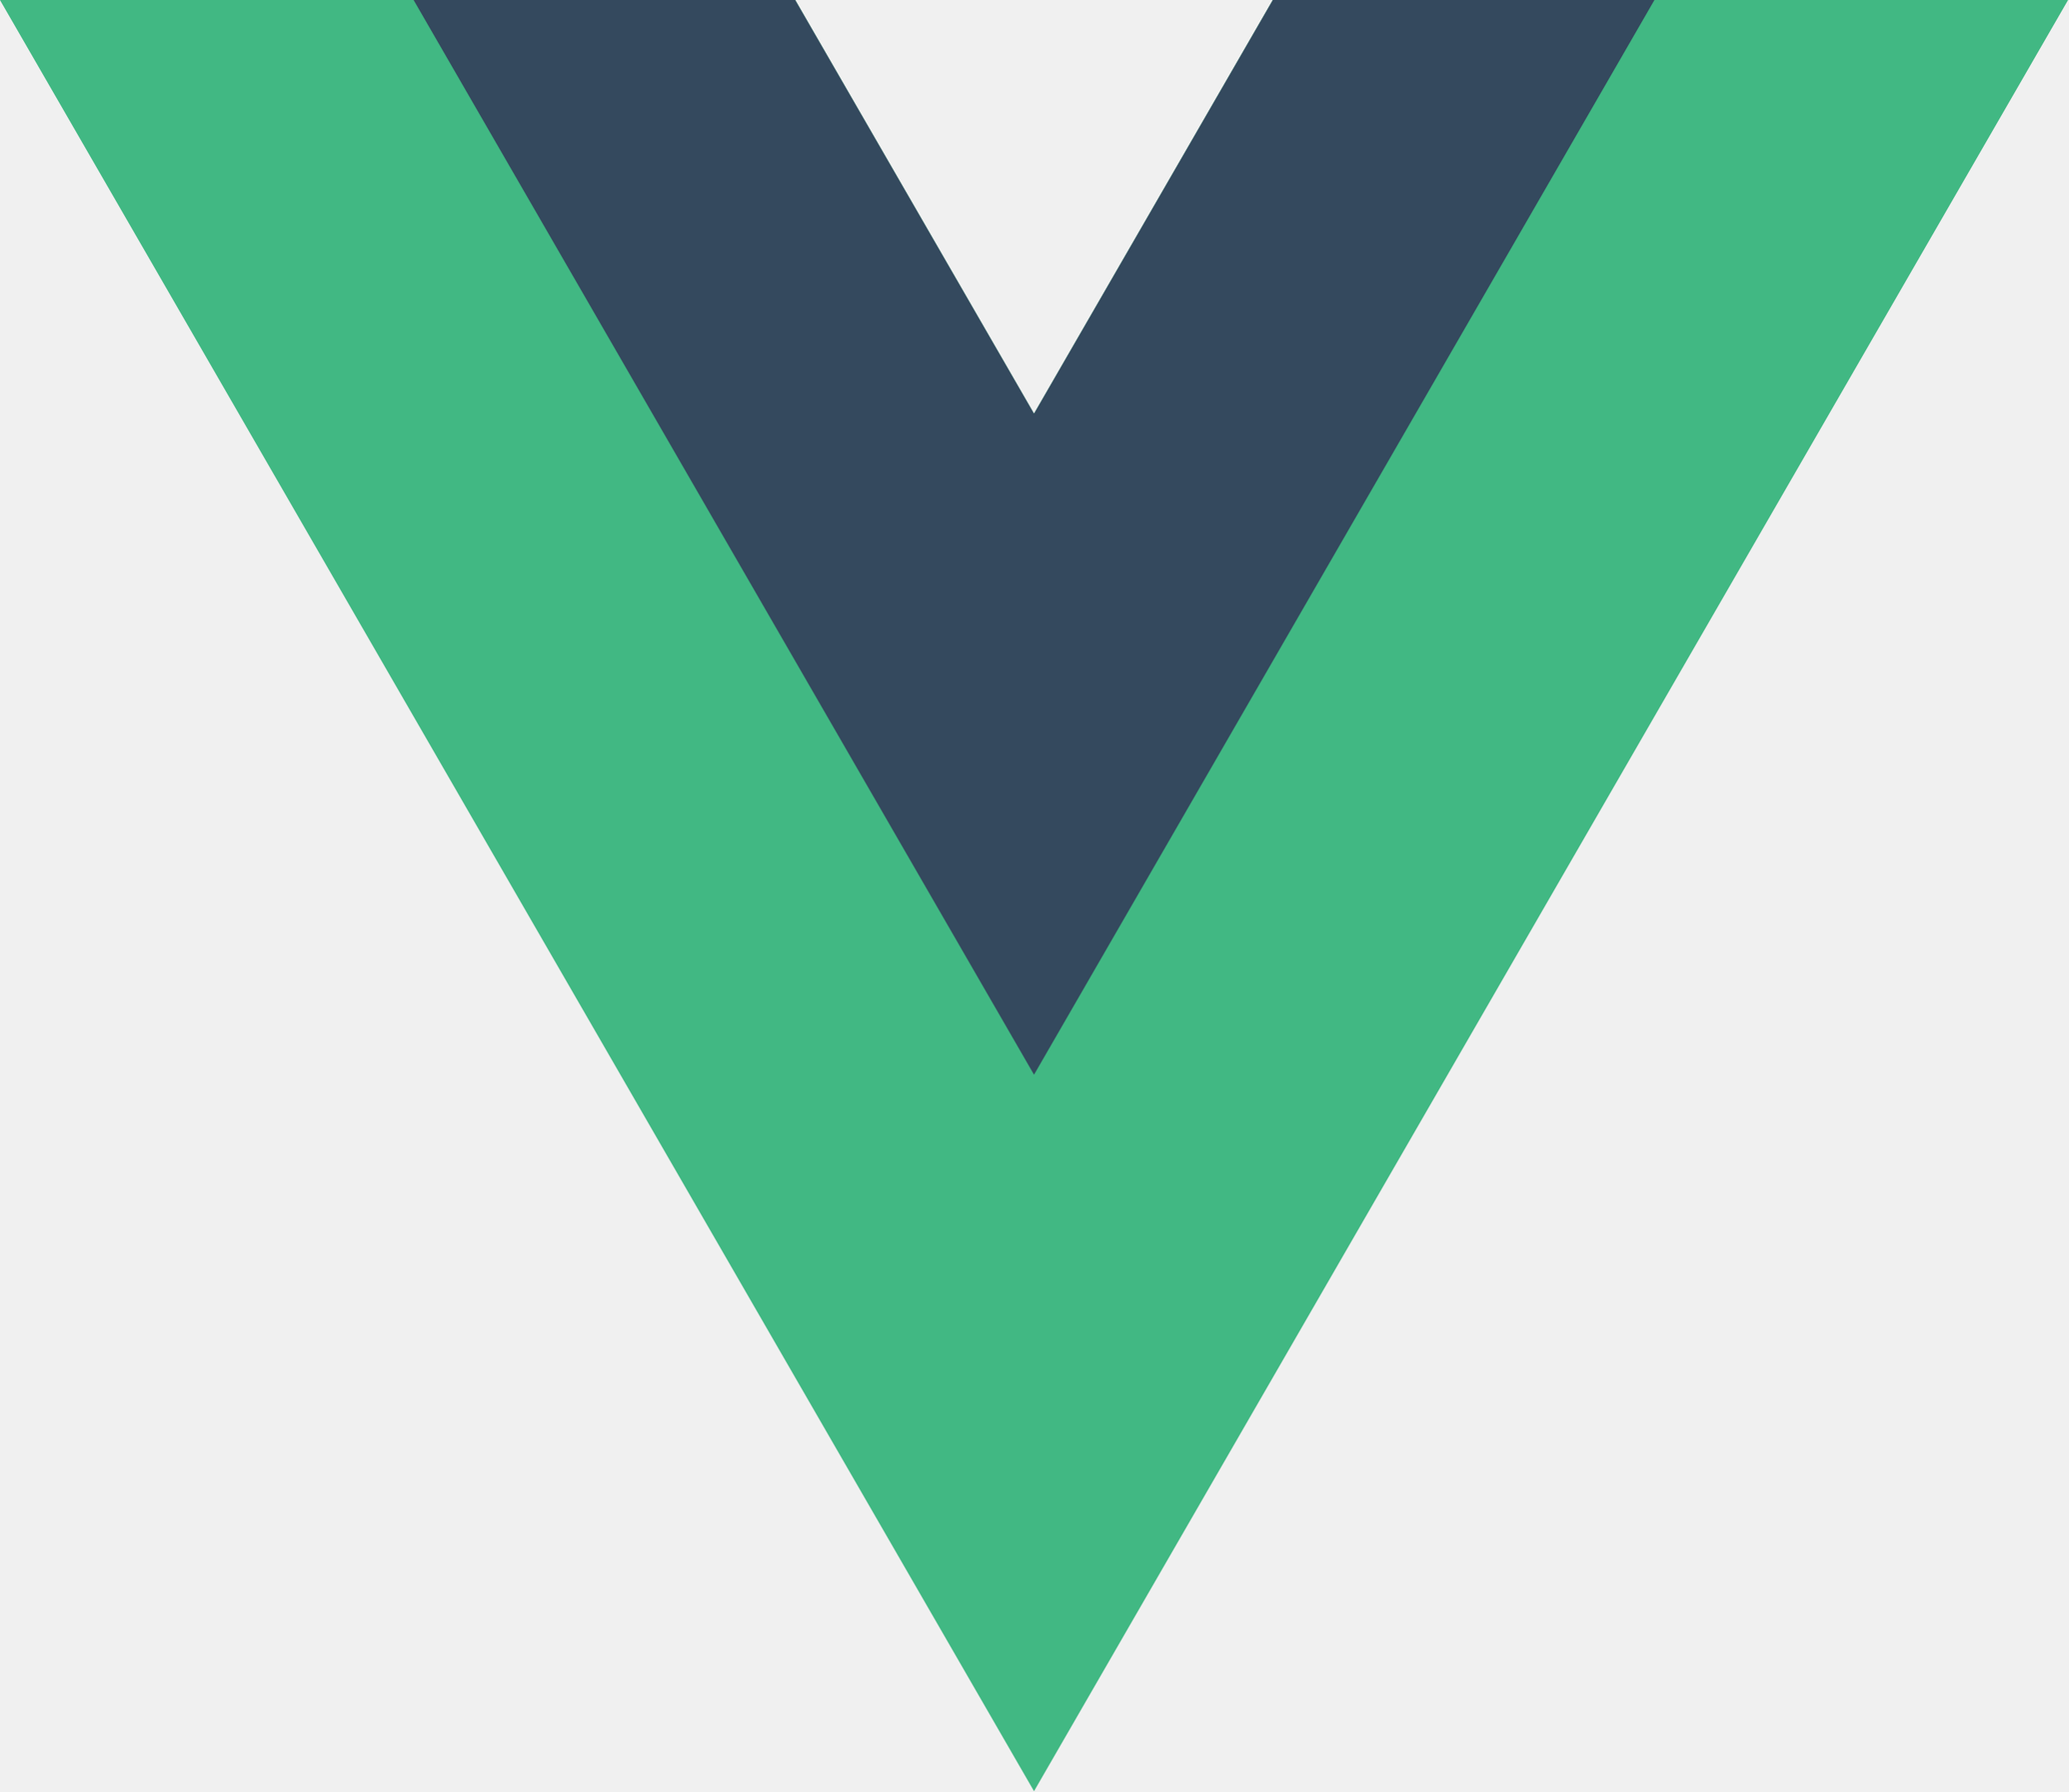
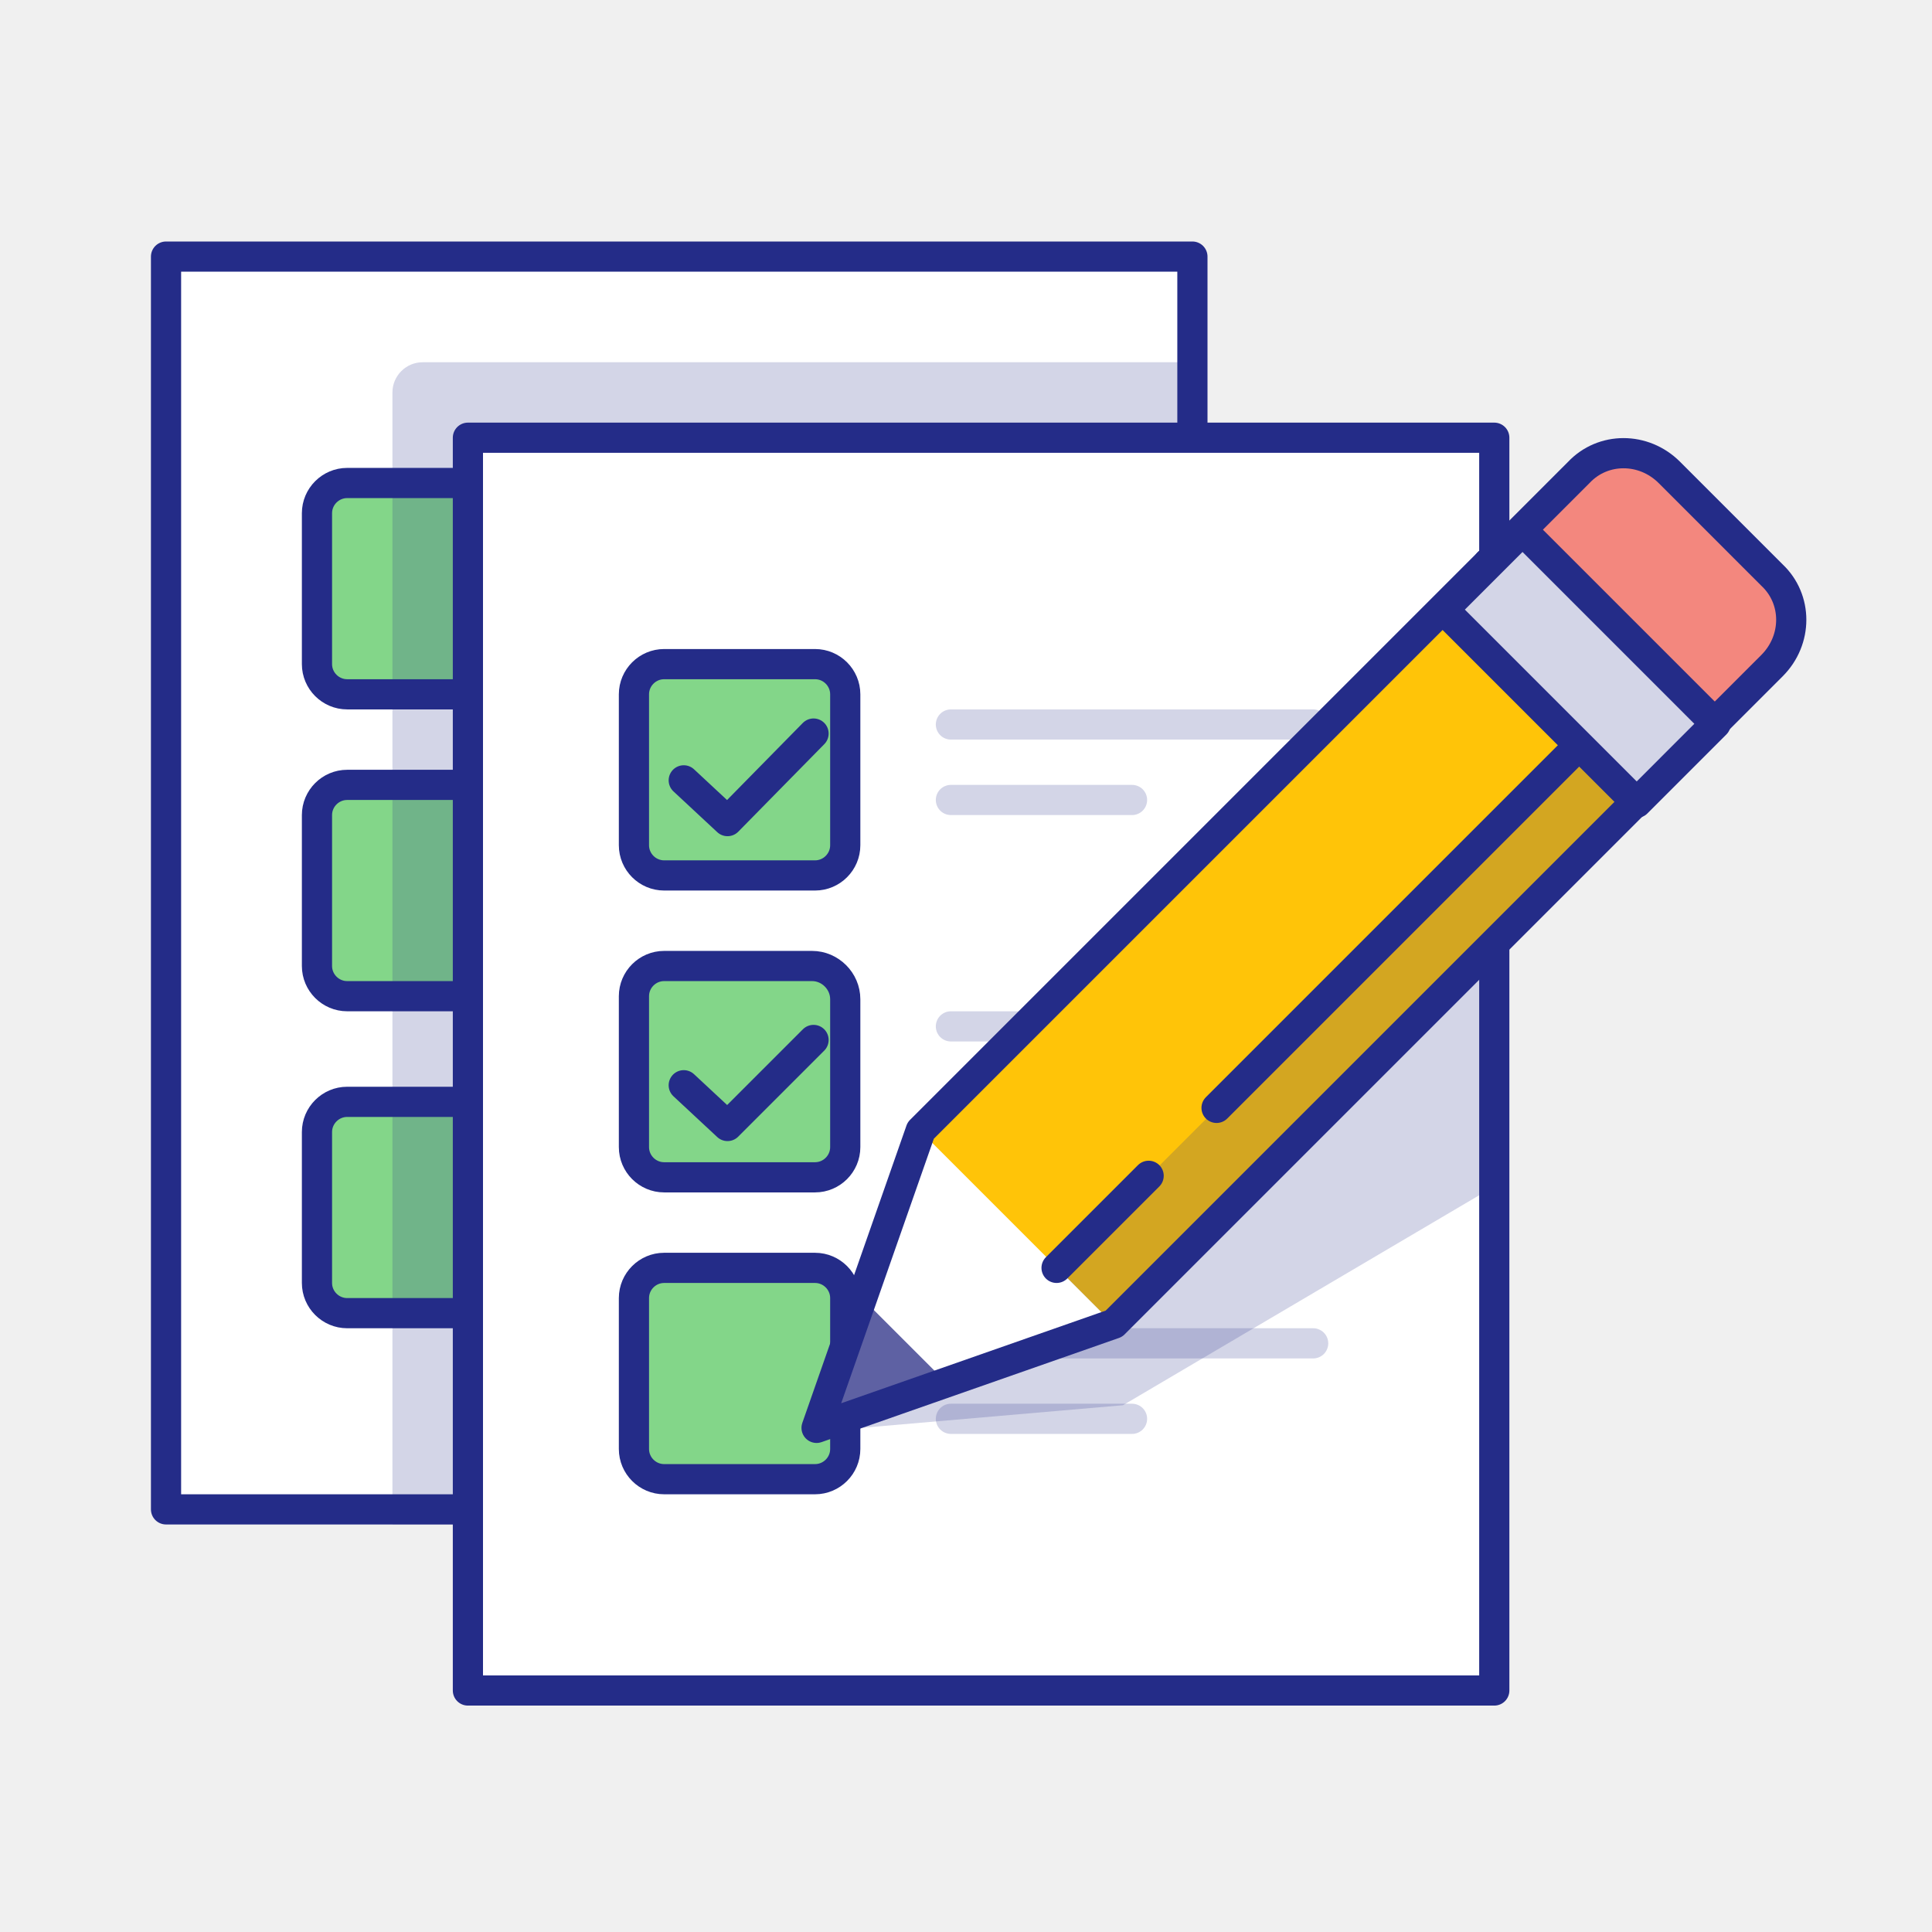
- <svg xmlns="http://www.w3.org/2000/svg" viewBox="0 0 261.76 226.69">
-   <path d="M161.096.001l-30.225 52.351L100.647.001H-.005l130.877 226.688L261.749.001z" fill="#41b883" />
-   <path d="M161.096.001l-30.225 52.351L100.647.001H52.346l78.526 136.01L209.398.001z" fill="#34495e" />
+ <svg xmlns="http://www.w3.org/2000/svg" id="Layer_1" style="enable-background:new 0 0 128 128;" version="1.1" viewBox="0 0 128 128" xml:space="preserve">
+   <style type="text/css">
+ 	.st0{opacity:0.2;fill:#FFFFFF;}
+ 	.st1{fill:#FFFFFF;}
+ 	.st2{fill:none;stroke:#242C88;stroke-width:2;stroke-linecap:round;stroke-linejoin:round;stroke-miterlimit:10;}
+ 	.st3{fill:#5E61A3;}
+ 	.st4{opacity:0.5;fill:#242C88;}
+ 	.st5{fill:#39C89A;}
+ 	.st6{fill:#CAEAFB;}
+ 	.st7{fill:#589FFF;}
+ 	.st8{fill:#FF5751;}
+ 	.st9{fill:#BC8D66;}
+ 	.st10{opacity:0.7;fill:#FFFFFF;}
+ 	.st11{fill:#F1C92A;}
+ 	.st12{opacity:0.4;fill:none;stroke:#FFFFFF;stroke-width:2;stroke-linecap:round;stroke-linejoin:round;stroke-miterlimit:10;}
+ 	.st13{fill:#F3877E;}
+ 	.st14{fill:#83D689;}
+ 	.st15{opacity:0.4;fill:#242C88;}
+ 	.st16{opacity:0.2;fill:#242C88;}
+ 	
+ 		.st17{fill:none;stroke:#FFFFFF;stroke-width:3;stroke-linecap:round;stroke-linejoin:round;stroke-miterlimit:10;stroke-dasharray:0.1,6;}
+ 	.st18{fill:#FFC408;}
+ 	
+ 		.st19{opacity:0.4;fill:none;stroke:#FFFFFF;stroke-width:3;stroke-linecap:round;stroke-linejoin:round;stroke-miterlimit:10;stroke-dasharray:0.1,6;}
+ 	.st20{fill:none;stroke:#CAEAFB;stroke-width:12;stroke-linecap:round;stroke-miterlimit:10;}
+ 	.st21{fill:none;stroke:#CAEAFB;stroke-width:7;stroke-linecap:round;stroke-miterlimit:10;}
+ 	.st22{opacity:0.4;fill:none;stroke:#242C88;stroke-width:2;stroke-linecap:round;stroke-linejoin:round;stroke-miterlimit:10;}
+ 	.st23{opacity:0.5;}
+ 	.st24{fill:#242C88;}
+ 	
+ 		.st25{fill:none;stroke:#242C88;stroke-width:3;stroke-linecap:round;stroke-linejoin:round;stroke-miterlimit:10;stroke-dasharray:0.1,6;}
+ 	.st26{opacity:0.5;fill:#FFFFFF;}
+ 	.st27{fill:none;stroke:#FFFFFF;stroke-width:3;stroke-linecap:round;stroke-linejoin:round;stroke-miterlimit:10;}
+ 	.st28{fill:none;stroke:#FFFFFF;stroke-width:2;stroke-linecap:round;stroke-linejoin:round;stroke-miterlimit:10;}
+ 	.st29{fill:#E5BD9E;}
+ 	.st30{fill:#A06D47;}
+ 	
+ 		.st31{opacity:0.3;fill:none;stroke:#FFFFFF;stroke-width:3;stroke-linecap:round;stroke-linejoin:round;stroke-miterlimit:10;stroke-dasharray:0.1,6;}
+ 	.st32{opacity:0.1;fill:#242C88;}
+ 	.st33{opacity:0.5;fill:#FF5751;}
+ 	.st34{opacity:0.2;fill:none;stroke:#242C88;stroke-width:2;stroke-linecap:round;stroke-linejoin:round;stroke-miterlimit:10;}
+ 	.st35{opacity:0.3;clip-path:url(#SVGID_2_);}
+ 	
+ 		.st36{fill:none;stroke:#FFFFFF;stroke-width:3;stroke-linecap:round;stroke-linejoin:round;stroke-miterlimit:10;stroke-dasharray:0,6;}
+ 	
+ 		.st37{opacity:0.3;fill:none;stroke:#FFFFFF;stroke-width:3;stroke-linecap:round;stroke-linejoin:round;stroke-miterlimit:10;stroke-dasharray:0,6;}
+ 	.st38{clip-path:url(#SVGID_4_);}
+ 	.st39{opacity:0.2;fill:none;stroke:#242C88;stroke-width:9;stroke-linecap:round;stroke-linejoin:round;stroke-miterlimit:10;}
+ 	.st40{opacity:0.3;}
+ 	.st41{opacity:0.4;fill:#FFFFFF;}
+ 	.st42{opacity:0.5;fill:#CAEAFB;}
+ 	.st43{opacity:0.6;fill:#242C88;}
+ 	.st44{opacity:0.5;fill:none;stroke:#242C88;stroke-width:2;stroke-linecap:round;stroke-linejoin:round;stroke-miterlimit:10;}
+ 	.st45{opacity:0.3;fill:#242C88;}
+ 	.st46{opacity:0.2;}
+ 	
+ 		.st47{clip-path:url(#SVGID_6_);fill:none;stroke:#242C88;stroke-width:2;stroke-linecap:round;stroke-linejoin:round;stroke-miterlimit:10;}
+ 	.st48{opacity:0.2;fill:none;stroke:#FFFFFF;stroke-width:8;stroke-linecap:round;stroke-linejoin:round;stroke-miterlimit:10;}
+ 	.st49{clip-path:url(#SVGID_8_);fill:#FFFFFF;}
+ 	
+ 		.st50{clip-path:url(#SVGID_8_);fill:none;stroke:#242C88;stroke-width:2;stroke-linecap:round;stroke-linejoin:round;stroke-miterlimit:10;}
+ 	.st51{opacity:0.2;clip-path:url(#SVGID_8_);fill:#242C88;}
+ 	
+ 		.st52{opacity:0.2;clip-path:url(#SVGID_8_);fill:none;stroke:#242C88;stroke-width:2;stroke-linecap:round;stroke-linejoin:round;stroke-miterlimit:10;}
+ 	.st53{fill:none;stroke:#242C88;stroke-width:1.848;stroke-linecap:round;stroke-linejoin:round;stroke-miterlimit:10;}
+ 	.st54{opacity:0.4;fill:none;stroke:#FFFFFF;stroke-width:7;stroke-linecap:round;stroke-linejoin:round;stroke-miterlimit:10;}
+ 	.st55{opacity:0.2;fill:none;stroke:#242C88;stroke-width:7;stroke-linecap:round;stroke-linejoin:round;stroke-miterlimit:10;}
+ 	.st56{opacity:7.000000e-02;fill:#242C88;}
+ 	.st57{fill:none;stroke:#FFFFFF;stroke-width:4;stroke-linecap:round;stroke-linejoin:round;stroke-miterlimit:10;}
+ 	.st58{opacity:0.4;fill:none;stroke:#FFFFFF;stroke-width:8;stroke-linecap:round;stroke-linejoin:round;stroke-miterlimit:10;}
+ 	.st59{opacity:0.2;fill:none;stroke:#242C88;stroke-width:8;stroke-linecap:round;stroke-linejoin:round;stroke-miterlimit:10;}
+ 	.st60{fill:none;stroke:#FF5751;stroke-width:4;stroke-linecap:round;stroke-linejoin:round;stroke-miterlimit:10;}
+ 	.st61{fill:none;stroke:#242C88;stroke-width:4;stroke-linecap:round;stroke-linejoin:round;stroke-miterlimit:10;}
+ </style>
+   <rect class="st1" height="83" width="68" x="11" y="17" />
+   <rect class="st2" height="83" width="68" x="11" y="17" />
+   <path class="st14" d="M33,46H23c-1.1,0-2-0.9-2-2V34c0-1.1,0.9-2,2-2h10c1.1,0,2,0.9,2,2v10C35,45.1,34.1,46,33,46z" />
+   <path class="st14" d="M32.8,66H23c-1.1,0-2-0.9-2-2V54c0-1.1,0.9-2,2-2h10c1.1,0,2,0.9,2,2v9.8C35,65,34,66,32.8,66z" />
+   <path class="st14" d="M33,87H23c-1.1,0-2-0.9-2-2V75c0-1.1,0.9-2,2-2h10c1.1,0,2,0.9,2,2v10C35,86.1,34.1,87,33,87z" />
+   <path class="st2" d="M33,46H23c-1.1,0-2-0.9-2-2V34c0-1.1,0.9-2,2-2h10c1.1,0,2,0.9,2,2v10C35,45.1,34.1,46,33,46z" />
+   <path class="st2" d="M32.8,66H23c-1.1,0-2-0.9-2-2V54c0-1.1,0.9-2,2-2h10c1.1,0,2,0.9,2,2v9.8C35,65,34,66,32.8,66z" />
+   <path class="st2" d="M33,87H23c-1.1,0-2-0.9-2-2V75c0-1.1,0.9-2,2-2h10c1.1,0,2,0.9,2,2v10C35,86.1,34.1,87,33,87z" />
+   <path class="st16" d="M79,101V24H28c-1.1,0-2,0.9-2,2v75H79z" />
+   <rect class="st1" height="83" width="68" x="31" y="29" />
+   <rect class="st2" height="83" width="68" x="31" y="29" />
+   <line class="st34" x1="63" x2="75" y1="53" y2="53" />
+   <line class="st34" x1="63" x2="87" y1="48" y2="48" />
+   <path class="st14" d="M54,58H44c-1.1,0-2-0.9-2-2V46c0-1.1,0.9-2,2-2h10c1.1,0,2,0.9,2,2v10C56,57.1,55.1,58,54,58z" />
+   <polyline class="st2" points="45.3,51.7 48.2,54.4 53.9,48.6 " />
+   <line class="st34" x1="63" x2="75" y1="74" y2="74" />
+   <line class="st34" x1="63" x2="87" y1="68" y2="68" />
+   <path class="st14" d="M54,78H44c-1.1,0-2-0.9-2-2V66c0-1.1,0.9-2,2-2h9.8c1.2,0,2.2,1,2.2,2.2V76C56,77.1,55.1,78,54,78z" />
+   <polyline class="st2" points="45.3,71.9 48.2,74.6 53.9,68.9 " />
+   <line class="st34" x1="63" x2="75" y1="94" y2="94" />
+   <line class="st34" x1="63" x2="87" y1="89" y2="89" />
+   <path class="st14" d="M54,98H44c-1.1,0-2-0.9-2-2V86c0-1.1,0.9-2,2-2h10c1.1,0,2,0.9,2,2v10C56,97.1,55.1,98,54,98z" />
+   <path class="st2" d="M54,58H44c-1.1,0-2-0.9-2-2V46c0-1.1,0.9-2,2-2h10c1.1,0,2,0.9,2,2v10C56,57.1,55.1,58,54,58z" />
+   <path class="st2" d="M54,78H44c-1.1,0-2-0.9-2-2V66c0-1.1,0.9-2,2-2h9.8c1.2,0,2.2,1,2.2,2.2V76C56,77.1,55.1,78,54,78z" />
+   <path class="st2" d="M54,98H44c-1.1,0-2-0.9-2-2V86c0-1.1,0.9-2,2-2h10c1.1,0,2,0.9,2,2v10C56,97.1,55.1,98,54,98z" />
+   <polygon class="st16" points="99,57.6 65.2,77.5 53.6,94.9 74.4,93.1 99,78.6 " />
+   <g>
+     <polygon class="st1" points="111.4,50.1 73.8,87.7 54.1,94.6 61,74.9 98.6,37.3  " />
+     <rect class="st18" height="18.1" transform="matrix(0.7071 -0.7071 0.7071 0.7071 -18.9596 79.2808)" width="53.2" x="59.6" y="53.5" />
+     <rect class="st16" height="5.3" transform="matrix(0.7071 -0.7071 0.7071 0.7071 -20.8293 83.7946)" width="53.2" x="64.1" y="64.4" />
+     <polygon class="st3" points="57.1,86 54.1,94.4 62.5,91.4  " />
+     <polygon class="st2" points="111.4,50.1 73.8,87.7 54.1,94.6 61,74.9 98.6,37.3  " />
+     <path class="st13" d="M111.4,50.1l6-6c1.7-1.7,1.7-4.4,0-6l-6.8-6.8c-1.7-1.7-4.4-1.7-6,0l-6,6L111.4,50.1z" />
+     <path class="st2" d="M111.4,50.1l6-6c1.7-1.7,1.7-4.4,0-6l-6.8-6.8c-1.7-1.7-4.4-1.7-6,0l-6,6L111.4,50.1z" />
+     <line class="st2" x1="80.6" x2="106.9" y1="73.4" y2="47.1" />
+     <line class="st2" x1="70" x2="76.1" y1="84" y2="77.9" />
+     <rect class="st1" height="18.1" transform="matrix(0.7071 -0.7071 0.7071 0.7071 -0.5282 86.9153)" width="7.4" x="100.9" y="35.1" />
+     <rect class="st16" height="18.1" transform="matrix(0.7071 -0.7071 0.7071 0.7071 -0.5282 86.9153)" width="7.4" x="100.9" y="35.1" />
+     <rect class="st2" height="18.1" transform="matrix(0.7071 -0.7071 0.7071 0.7071 -0.5282 86.9153)" width="7.4" x="100.9" y="35.1" />
+   </g>
</svg>
